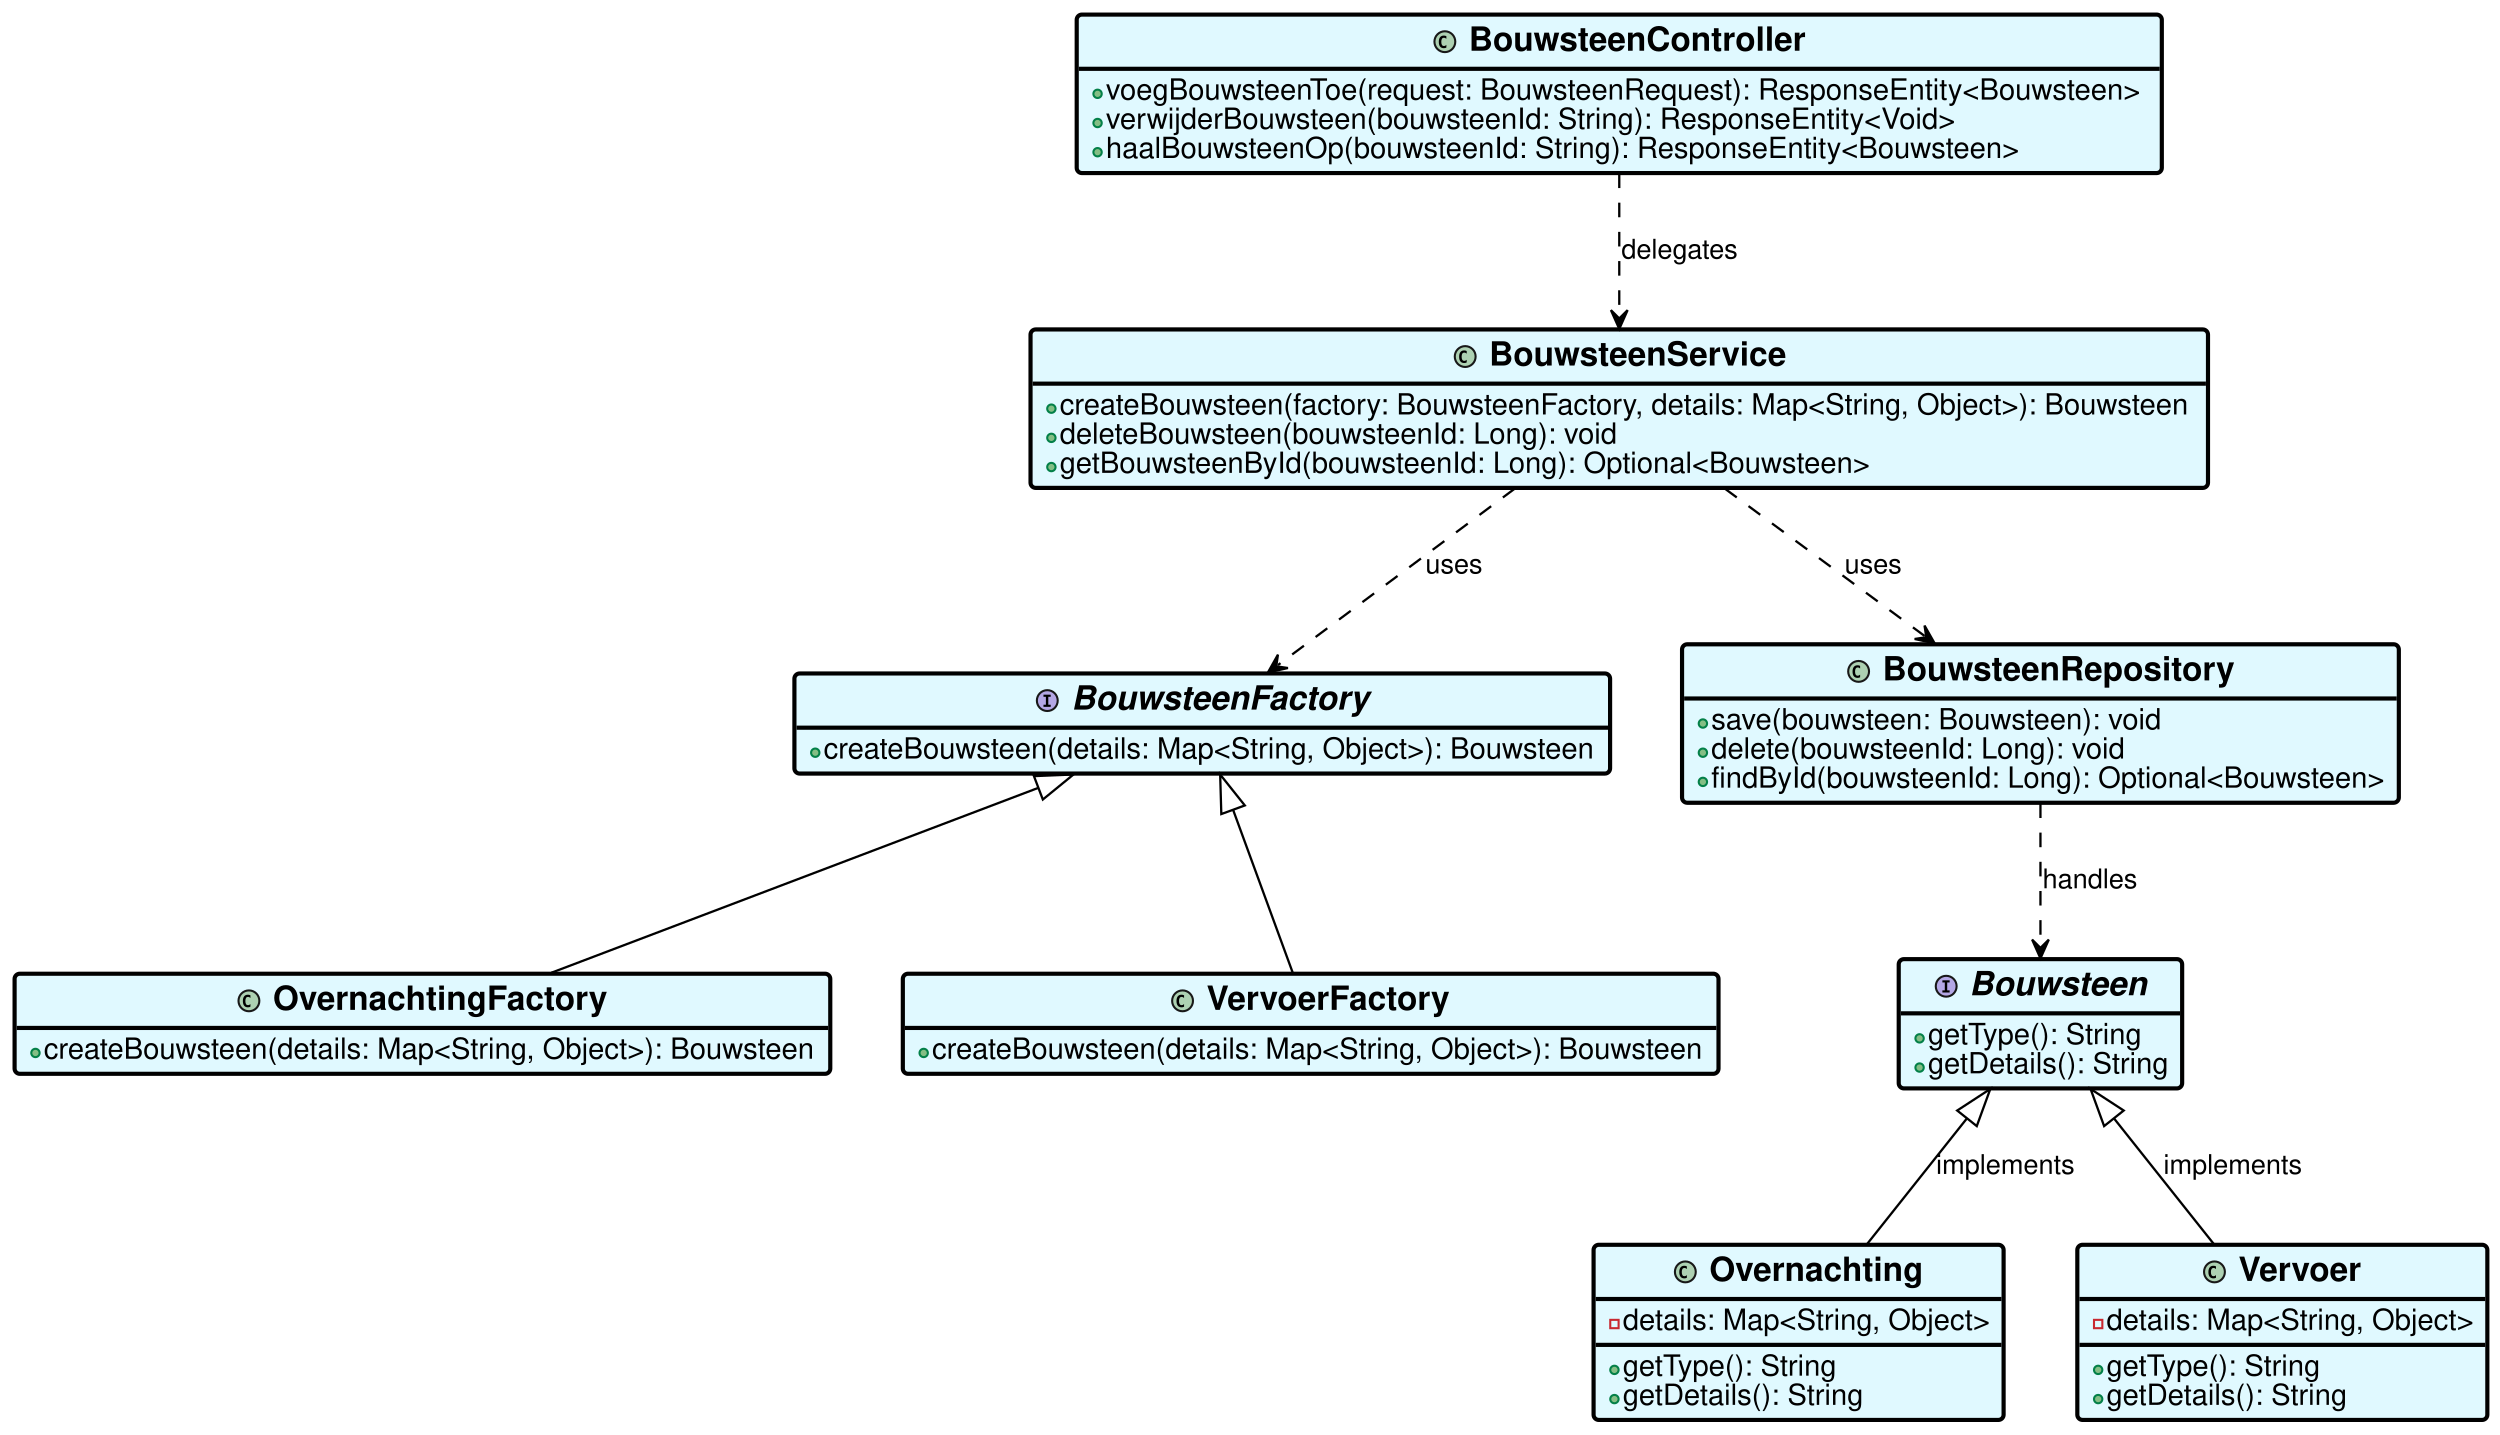
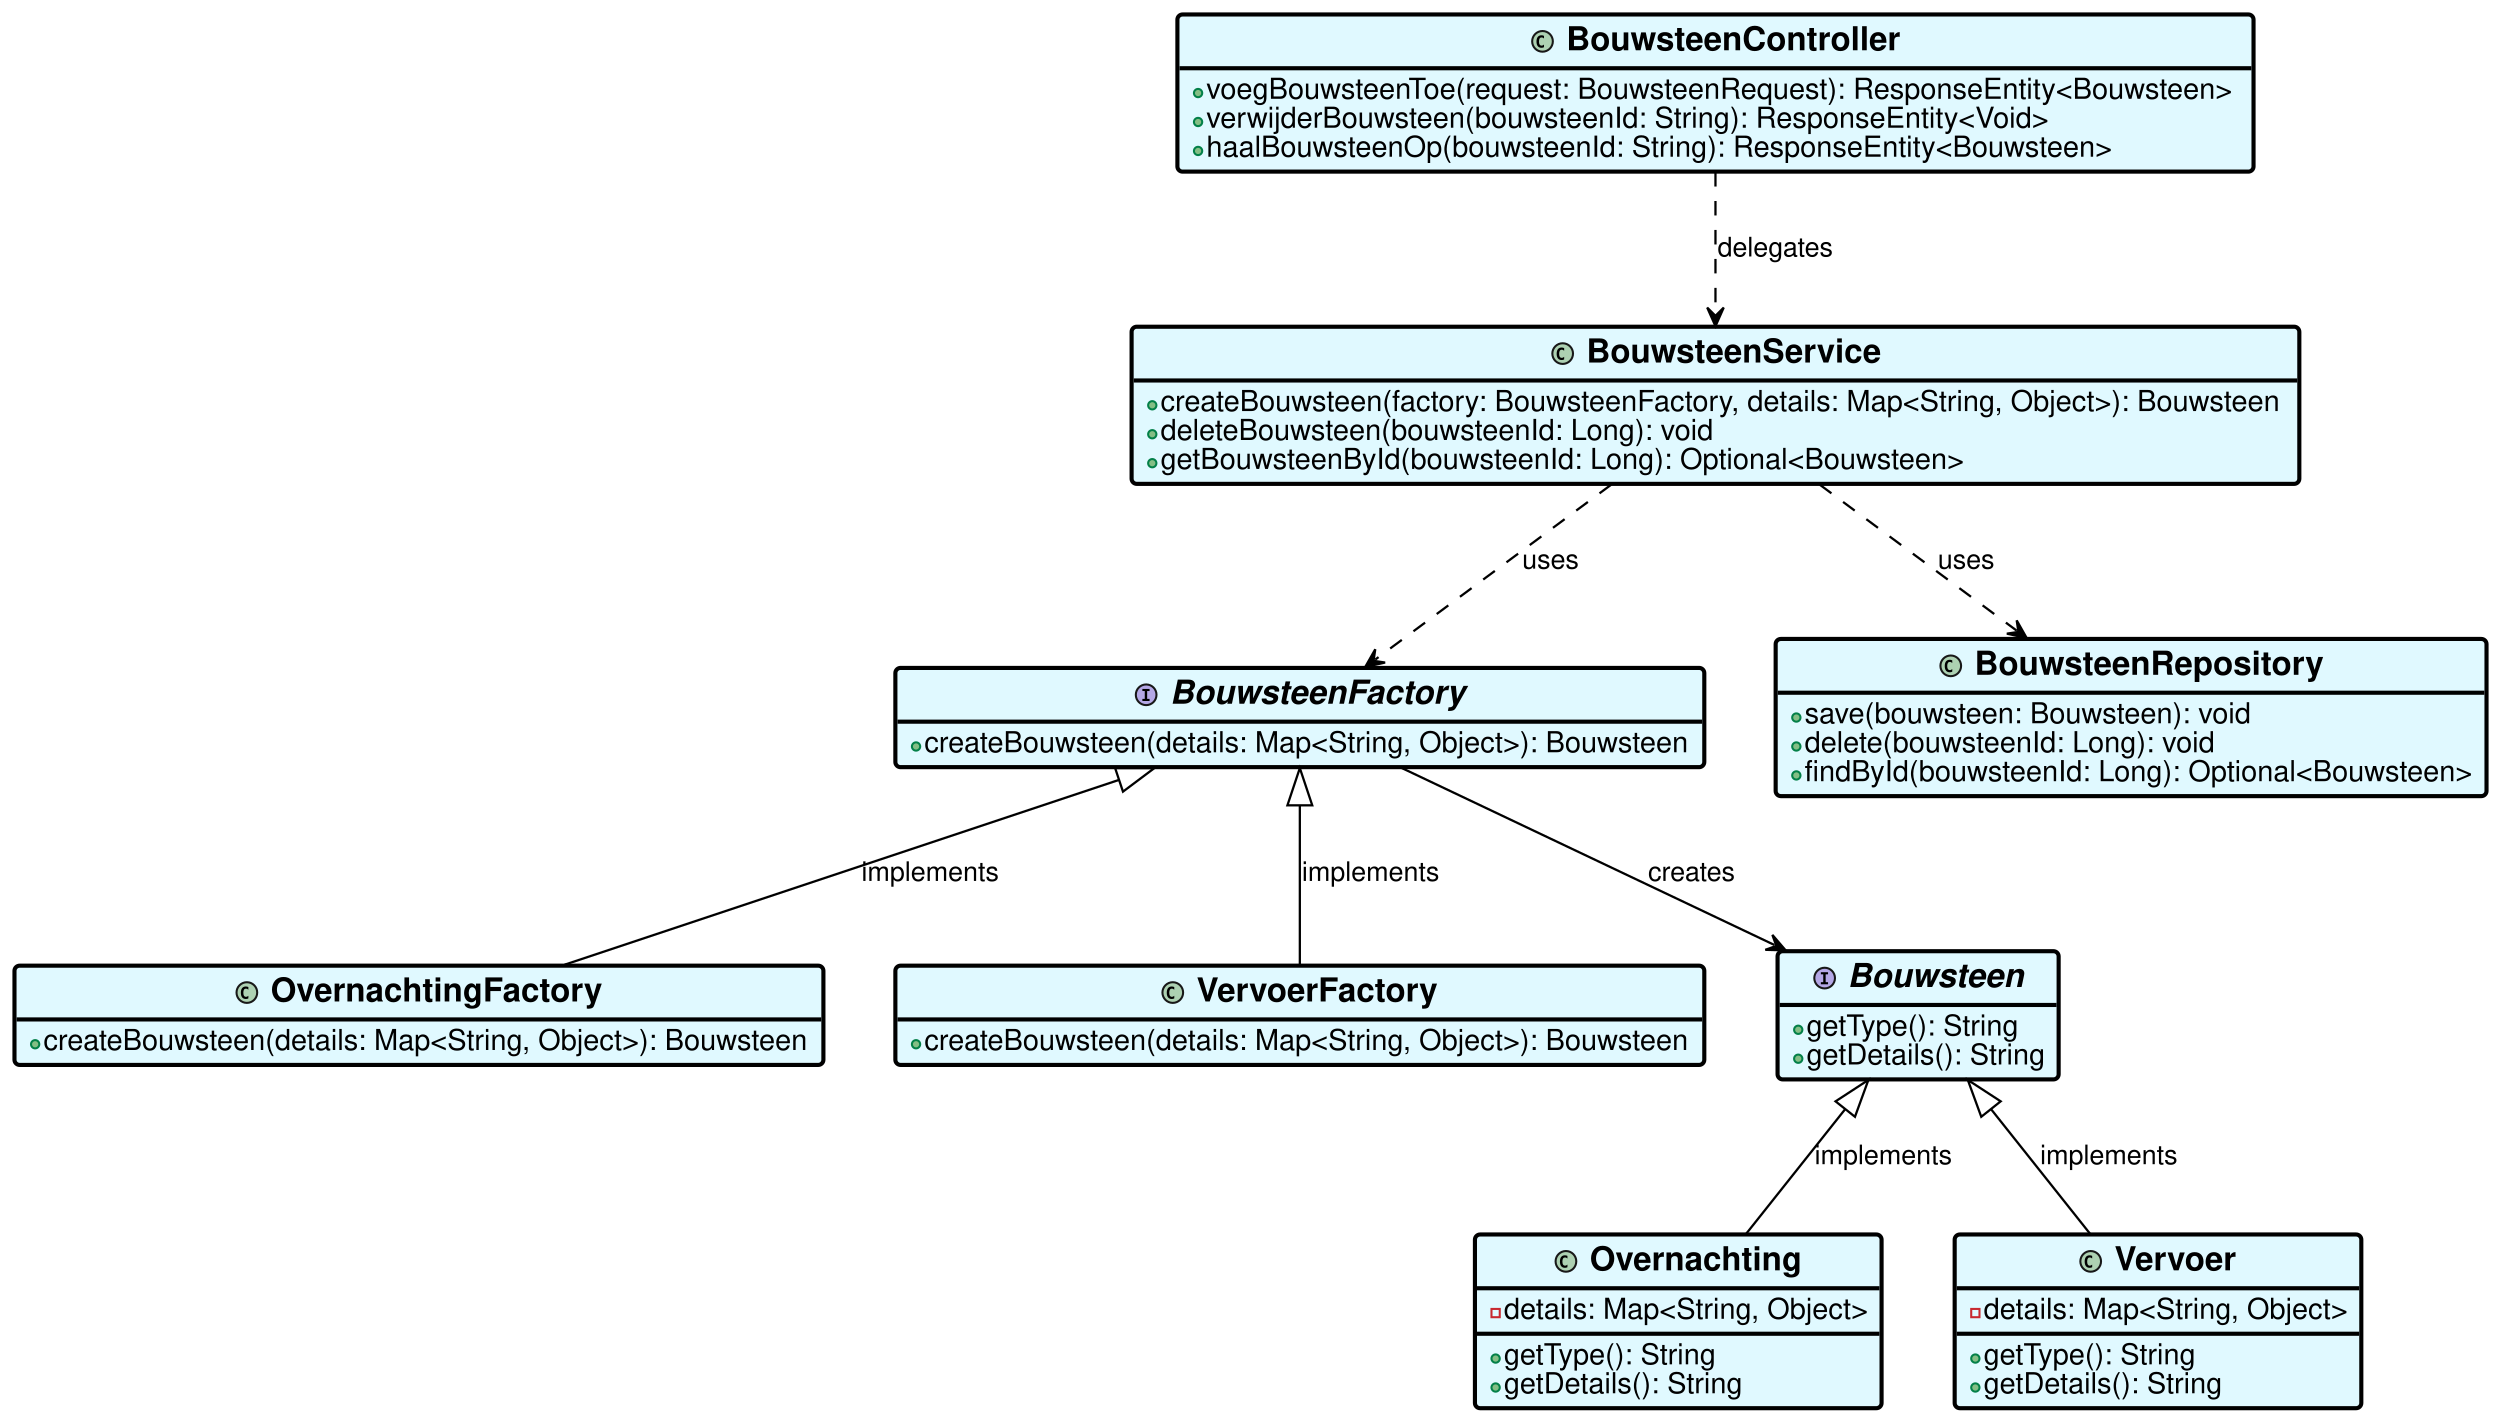
- <svg xmlns="http://www.w3.org/2000/svg" contentStyleType="text/css" height="688px" preserveAspectRatio="none" style="width:1199px;height:688px;background:#FFFFFF;" version="1.1" viewBox="0 0 1199 688" width="1199px" zoomAndPan="magnify">
+ <svg xmlns="http://www.w3.org/2000/svg" contentStyleType="text/css" height="688px" preserveAspectRatio="none" style="width:1209px;height:688px;background:#FFFFFF;" version="1.1" viewBox="0 0 1209 688" width="1209px" zoomAndPan="magnify">
  <defs />
  <g>
    <g id="elem_BouwsteenFactory">
-       <rect codeLine="3" fill="#E0F9FF" height="48" id="BouwsteenFactory" rx="2.5" ry="2.5" style="stroke:#000000;stroke-width:2.0;" width="391.198" x="381" y="323" />
-       <ellipse cx="502.279" cy="336" fill="#B4A7E5" rx="5" ry="5" style="stroke:#181818;stroke-width:1.0;" />
-       <path d="M500.451,334.184 L500.451,333.168 L503.923,333.168 L503.923,334.184 L502.763,334.184 L502.763,337.984 L503.923,337.984 L503.923,339 L500.451,339 L500.451,337.984 L501.611,337.984 L501.611,334.184 Z " fill="#000000" />
-       <text fill="#000000" font-family="Helvetica" font-size="16" font-style="italic" font-weight="bold" lengthAdjust="spacing" textLength="143.141" x="513.779" y="340.32">BouwsteenFactory</text>
-       <line style="stroke:#000000;stroke-width:2.0;" x1="382" x2="771.198" y1="349" y2="349" />
-       <ellipse cx="391" cy="361" fill="#84BE84" rx="2" ry="2" style="stroke:#038048;stroke-width:1.0;" />
-       <text fill="#000000" font-family="Helvetica" font-size="14" lengthAdjust="spacing" textLength="371.198" x="395" y="363.78">createBouwsteen(details: Map&lt;String, Object&gt;): Bouwsteen</text>
+       <rect codeLine="3" fill="#E0F9FF" height="48" id="BouwsteenFactory" rx="2.5" ry="2.5" style="stroke:#000000;stroke-width:2.0;" width="391.198" x="433" y="323" />
+       <ellipse cx="554.279" cy="336" fill="#B4A7E5" rx="5" ry="5" style="stroke:#181818;stroke-width:1.0;" />
+       <path d="M552.451,334.184 L552.451,333.168 L555.923,333.168 L555.923,334.184 L554.763,334.184 L554.763,337.984 L555.923,337.984 L555.923,339 L552.451,339 L552.451,337.984 L553.611,337.984 L553.611,334.184 Z " fill="#000000" />
+       <text fill="#000000" font-family="Helvetica" font-size="16" font-style="italic" font-weight="bold" lengthAdjust="spacing" textLength="143.141" x="565.779" y="340.32">BouwsteenFactory</text>
+       <line style="stroke:#000000;stroke-width:2.0;" x1="434" x2="823.198" y1="349" y2="349" />
+       <ellipse cx="443" cy="361" fill="#84BE84" rx="2" ry="2" style="stroke:#038048;stroke-width:1.0;" />
+       <text fill="#000000" font-family="Helvetica" font-size="14" lengthAdjust="spacing" textLength="371.198" x="447" y="363.78">createBouwsteen(details: Map&lt;String, Object&gt;): Bouwsteen</text>
    </g>
    <g id="elem_OvernachtingFactory">
      <rect codeLine="7" fill="#E0F9FF" height="48" id="OvernachtingFactory" rx="2.5" ry="2.5" style="stroke:#000000;stroke-width:2.0;" width="391.198" x="7" y="467" />
      <ellipse cx="119.384" cy="480" fill="#ADD1B2" rx="5" ry="5" style="stroke:#181818;stroke-width:1.0;" />
      <path d="M120.107,482.832 Q119.834,482.973 119.533,483.043 Q119.232,483.113 118.9,483.113 Q117.72,483.113 117.099,482.336 Q116.478,481.559 116.478,480.09 Q116.478,478.617 117.099,477.84 Q117.72,477.062 118.9,477.062 Q119.232,477.062 119.537,477.133 Q119.841,477.203 120.107,477.344 L120.107,478.625 Q119.81,478.352 119.531,478.225 Q119.251,478.098 118.955,478.098 Q118.322,478.098 117.999,478.6 Q117.677,479.102 117.677,480.09 Q117.677,481.074 117.999,481.576 Q118.322,482.078 118.955,482.078 Q119.251,482.078 119.531,481.951 Q119.81,481.824 120.107,481.551 Z " fill="#000000" />
      <text fill="#000000" font-family="Helvetica" font-size="16" font-weight="bold" lengthAdjust="spacing" textLength="160.93" x="130.884" y="484.32">OvernachtingFactory</text>
      <line style="stroke:#000000;stroke-width:2.0;" x1="8" x2="397.198" y1="493" y2="493" />
      <ellipse cx="17" cy="505" fill="#84BE84" rx="2" ry="2" style="stroke:#038048;stroke-width:1.0;" />
      <text fill="#000000" font-family="Helvetica" font-size="14" lengthAdjust="spacing" textLength="371.198" x="21" y="507.78">createBouwsteen(details: Map&lt;String, Object&gt;): Bouwsteen</text>
    </g>
    <g id="elem_VervoerFactory">
      <rect codeLine="11" fill="#E0F9FF" height="48" id="VervoerFactory" rx="2.5" ry="2.5" style="stroke:#000000;stroke-width:2.0;" width="391.198" x="433" y="467" />
      <ellipse cx="567.154" cy="480" fill="#ADD1B2" rx="5" ry="5" style="stroke:#181818;stroke-width:1.0;" />
      <path d="M567.876,482.832 Q567.603,482.973 567.302,483.043 Q567.001,483.113 566.669,483.113 Q565.49,483.113 564.869,482.336 Q564.248,481.559 564.248,480.09 Q564.248,478.617 564.869,477.84 Q565.49,477.062 566.669,477.062 Q567.001,477.062 567.306,477.133 Q567.611,477.203 567.876,477.344 L567.876,478.625 Q567.58,478.352 567.3,478.225 Q567.021,478.098 566.724,478.098 Q566.091,478.098 565.769,478.6 Q565.447,479.102 565.447,480.09 Q565.447,481.074 565.769,481.576 Q566.091,482.078 566.724,482.078 Q567.021,482.078 567.3,481.951 Q567.58,481.824 567.876,481.551 Z " fill="#000000" />
      <text fill="#000000" font-family="Helvetica" font-size="16" font-weight="bold" lengthAdjust="spacing" textLength="117.391" x="578.654" y="484.32">VervoerFactory</text>
      <line style="stroke:#000000;stroke-width:2.0;" x1="434" x2="823.198" y1="493" y2="493" />
      <ellipse cx="443" cy="505" fill="#84BE84" rx="2" ry="2" style="stroke:#038048;stroke-width:1.0;" />
      <text fill="#000000" font-family="Helvetica" font-size="14" lengthAdjust="spacing" textLength="371.198" x="447" y="507.78">createBouwsteen(details: Map&lt;String, Object&gt;): Bouwsteen</text>
    </g>
    <g id="elem_BouwsteenController">
-       <rect codeLine="15" fill="#E0F9FF" height="76" id="BouwsteenController" rx="2.5" ry="2.5" style="stroke:#000000;stroke-width:2.0;" width="520.418" x="516.39" y="7" />
-       <ellipse cx="692.955" cy="20" fill="#ADD1B2" rx="5" ry="5" style="stroke:#181818;stroke-width:1.0;" />
-       <path d="M693.677,22.832 Q693.404,22.973 693.103,23.043 Q692.802,23.113 692.47,23.113 Q691.29,23.113 690.669,22.336 Q690.048,21.559 690.048,20.09 Q690.048,18.617 690.669,17.84 Q691.29,17.062 692.47,17.062 Q692.802,17.062 693.107,17.133 Q693.412,17.203 693.677,17.344 L693.677,18.625 Q693.38,18.352 693.101,18.225 Q692.822,18.098 692.525,18.098 Q691.892,18.098 691.57,18.6 Q691.247,19.102 691.247,20.09 Q691.247,21.074 691.57,21.576 Q691.892,22.078 692.525,22.078 Q692.822,22.078 693.101,21.951 Q693.38,21.824 693.677,21.551 Z " fill="#000000" />
-       <text fill="#000000" font-family="Helvetica" font-size="16" font-weight="bold" lengthAdjust="spacing" textLength="161.789" x="704.455" y="24.32">BouwsteenController</text>
-       <line style="stroke:#000000;stroke-width:2.0;" x1="517.39" x2="1035.808" y1="33" y2="33" />
-       <ellipse cx="526.39" cy="45" fill="#84BE84" rx="2" ry="2" style="stroke:#038048;stroke-width:1.0;" />
-       <text fill="#000000" font-family="Helvetica" font-size="14" lengthAdjust="spacing" textLength="500.418" x="530.39" y="47.78">voegBouwsteenToe(request: BouwsteenRequest): ResponseEntity&lt;Bouwsteen&gt;</text>
-       <ellipse cx="526.39" cy="59" fill="#84BE84" rx="2" ry="2" style="stroke:#038048;stroke-width:1.0;" />
-       <text fill="#000000" font-family="Helvetica" font-size="14" lengthAdjust="spacing" textLength="408.557" x="530.39" y="61.78">verwijderBouwsteen(bouwsteenId: String): ResponseEntity&lt;Void&gt;</text>
-       <ellipse cx="526.39" cy="73" fill="#84BE84" rx="2" ry="2" style="stroke:#038048;stroke-width:1.0;" />
-       <text fill="#000000" font-family="Helvetica" font-size="14" lengthAdjust="spacing" textLength="438.935" x="530.39" y="75.78">haalBouwsteenOp(bouwsteenId: String): ResponseEntity&lt;Bouwsteen&gt;</text>
+       <rect codeLine="15" fill="#E0F9FF" height="76" id="BouwsteenController" rx="2.5" ry="2.5" style="stroke:#000000;stroke-width:2.0;" width="520.418" x="569.39" y="7" />
+       <ellipse cx="745.955" cy="20" fill="#ADD1B2" rx="5" ry="5" style="stroke:#181818;stroke-width:1.0;" />
+       <path d="M746.677,22.832 Q746.404,22.973 746.103,23.043 Q745.802,23.113 745.47,23.113 Q744.29,23.113 743.669,22.336 Q743.048,21.559 743.048,20.09 Q743.048,18.617 743.669,17.84 Q744.29,17.062 745.47,17.062 Q745.802,17.062 746.107,17.133 Q746.412,17.203 746.677,17.344 L746.677,18.625 Q746.38,18.352 746.101,18.225 Q745.822,18.098 745.525,18.098 Q744.892,18.098 744.57,18.6 Q744.247,19.102 744.247,20.09 Q744.247,21.074 744.57,21.576 Q744.892,22.078 745.525,22.078 Q745.822,22.078 746.101,21.951 Q746.38,21.824 746.677,21.551 Z " fill="#000000" />
+       <text fill="#000000" font-family="Helvetica" font-size="16" font-weight="bold" lengthAdjust="spacing" textLength="161.789" x="757.455" y="24.32">BouwsteenController</text>
+       <line style="stroke:#000000;stroke-width:2.0;" x1="570.39" x2="1088.808" y1="33" y2="33" />
+       <ellipse cx="579.39" cy="45" fill="#84BE84" rx="2" ry="2" style="stroke:#038048;stroke-width:1.0;" />
+       <text fill="#000000" font-family="Helvetica" font-size="14" lengthAdjust="spacing" textLength="500.418" x="583.39" y="47.78">voegBouwsteenToe(request: BouwsteenRequest): ResponseEntity&lt;Bouwsteen&gt;</text>
+       <ellipse cx="579.39" cy="59" fill="#84BE84" rx="2" ry="2" style="stroke:#038048;stroke-width:1.0;" />
+       <text fill="#000000" font-family="Helvetica" font-size="14" lengthAdjust="spacing" textLength="408.557" x="583.39" y="61.78">verwijderBouwsteen(bouwsteenId: String): ResponseEntity&lt;Void&gt;</text>
+       <ellipse cx="579.39" cy="73" fill="#84BE84" rx="2" ry="2" style="stroke:#038048;stroke-width:1.0;" />
+       <text fill="#000000" font-family="Helvetica" font-size="14" lengthAdjust="spacing" textLength="438.935" x="583.39" y="75.78">haalBouwsteenOp(bouwsteenId: String): ResponseEntity&lt;Bouwsteen&gt;</text>
    </g>
    <g id="elem_BouwsteenService">
-       <rect codeLine="21" fill="#E0F9FF" height="76" id="BouwsteenService" rx="2.5" ry="2.5" style="stroke:#000000;stroke-width:2.0;" width="564.715" x="494.24" y="158" />
-       <ellipse cx="702.707" cy="171" fill="#ADD1B2" rx="5" ry="5" style="stroke:#181818;stroke-width:1.0;" />
-       <path d="M703.429,173.832 Q703.156,173.973 702.855,174.043 Q702.554,174.113 702.222,174.113 Q701.043,174.113 700.422,173.336 Q699.801,172.559 699.801,171.09 Q699.801,169.617 700.422,168.84 Q701.043,168.062 702.222,168.062 Q702.554,168.062 702.859,168.133 Q703.164,168.203 703.429,168.344 L703.429,169.625 Q703.133,169.352 702.853,169.225 Q702.574,169.098 702.277,169.098 Q701.644,169.098 701.322,169.6 Q701,170.102 701,171.09 Q701,172.074 701.322,172.576 Q701.644,173.078 702.277,173.078 Q702.574,173.078 702.853,172.951 Q703.133,172.824 703.429,172.551 Z " fill="#000000" />
-       <text fill="#000000" font-family="Helvetica" font-size="16" font-weight="bold" lengthAdjust="spacing" textLength="142.281" x="714.207" y="175.32">BouwsteenService</text>
-       <line style="stroke:#000000;stroke-width:2.0;" x1="495.24" x2="1057.955" y1="184" y2="184" />
-       <ellipse cx="504.24" cy="196" fill="#84BE84" rx="2" ry="2" style="stroke:#038048;stroke-width:1.0;" />
-       <text fill="#000000" font-family="Helvetica" font-size="14" lengthAdjust="spacing" textLength="544.715" x="508.24" y="198.78">createBouwsteen(factory: BouwsteenFactory, details: Map&lt;String, Object&gt;): Bouwsteen</text>
-       <ellipse cx="504.24" cy="210" fill="#84BE84" rx="2" ry="2" style="stroke:#038048;stroke-width:1.0;" />
-       <text fill="#000000" font-family="Helvetica" font-size="14" lengthAdjust="spacing" textLength="268.516" x="508.24" y="212.78">deleteBouwsteen(bouwsteenId: Long): void</text>
-       <ellipse cx="504.24" cy="224" fill="#84BE84" rx="2" ry="2" style="stroke:#038048;stroke-width:1.0;" />
-       <text fill="#000000" font-family="Helvetica" font-size="14" lengthAdjust="spacing" textLength="389.929" x="508.24" y="226.78">getBouwsteenById(bouwsteenId: Long): Optional&lt;Bouwsteen&gt;</text>
+       <rect codeLine="21" fill="#E0F9FF" height="76" id="BouwsteenService" rx="2.5" ry="2.5" style="stroke:#000000;stroke-width:2.0;" width="564.715" x="547.24" y="158" />
+       <ellipse cx="755.707" cy="171" fill="#ADD1B2" rx="5" ry="5" style="stroke:#181818;stroke-width:1.0;" />
+       <path d="M756.429,173.832 Q756.156,173.973 755.855,174.043 Q755.554,174.113 755.222,174.113 Q754.043,174.113 753.422,173.336 Q752.801,172.559 752.801,171.09 Q752.801,169.617 753.422,168.84 Q754.043,168.062 755.222,168.062 Q755.554,168.062 755.859,168.133 Q756.164,168.203 756.429,168.344 L756.429,169.625 Q756.133,169.352 755.853,169.225 Q755.574,169.098 755.277,169.098 Q754.644,169.098 754.322,169.6 Q754,170.102 754,171.09 Q754,172.074 754.322,172.576 Q754.644,173.078 755.277,173.078 Q755.574,173.078 755.853,172.951 Q756.133,172.824 756.429,172.551 Z " fill="#000000" />
+       <text fill="#000000" font-family="Helvetica" font-size="16" font-weight="bold" lengthAdjust="spacing" textLength="142.281" x="767.207" y="175.32">BouwsteenService</text>
+       <line style="stroke:#000000;stroke-width:2.0;" x1="548.24" x2="1110.955" y1="184" y2="184" />
+       <ellipse cx="557.24" cy="196" fill="#84BE84" rx="2" ry="2" style="stroke:#038048;stroke-width:1.0;" />
+       <text fill="#000000" font-family="Helvetica" font-size="14" lengthAdjust="spacing" textLength="544.715" x="561.24" y="198.78">createBouwsteen(factory: BouwsteenFactory, details: Map&lt;String, Object&gt;): Bouwsteen</text>
+       <ellipse cx="557.24" cy="210" fill="#84BE84" rx="2" ry="2" style="stroke:#038048;stroke-width:1.0;" />
+       <text fill="#000000" font-family="Helvetica" font-size="14" lengthAdjust="spacing" textLength="268.516" x="561.24" y="212.78">deleteBouwsteen(bouwsteenId: Long): void</text>
+       <ellipse cx="557.24" cy="224" fill="#84BE84" rx="2" ry="2" style="stroke:#038048;stroke-width:1.0;" />
+       <text fill="#000000" font-family="Helvetica" font-size="14" lengthAdjust="spacing" textLength="389.929" x="561.24" y="226.78">getBouwsteenById(bouwsteenId: Long): Optional&lt;Bouwsteen&gt;</text>
    </g>
    <g id="elem_BouwsteenRepository">
-       <rect codeLine="27" fill="#E0F9FF" height="76" id="BouwsteenRepository" rx="2.5" ry="2.5" style="stroke:#000000;stroke-width:2.0;" width="343.771" x="806.71" y="309" />
-       <ellipse cx="891.388" cy="322" fill="#ADD1B2" rx="5" ry="5" style="stroke:#181818;stroke-width:1.0;" />
-       <path d="M892.111,324.832 Q891.837,324.973 891.537,325.043 Q891.236,325.113 890.904,325.113 Q889.724,325.113 889.103,324.336 Q888.482,323.559 888.482,322.09 Q888.482,320.617 889.103,319.84 Q889.724,319.062 890.904,319.062 Q891.236,319.062 891.541,319.133 Q891.845,319.203 892.111,319.344 L892.111,320.625 Q891.814,320.352 891.535,320.225 Q891.255,320.098 890.958,320.098 Q890.326,320.098 890.004,320.6 Q889.681,321.102 889.681,322.09 Q889.681,323.074 890.004,323.576 Q890.326,324.078 890.958,324.078 Q891.255,324.078 891.535,323.951 Q891.814,323.824 892.111,323.551 Z " fill="#000000" />
-       <text fill="#000000" font-family="Helvetica" font-size="16" font-weight="bold" lengthAdjust="spacing" textLength="168.914" x="902.888" y="326.32">BouwsteenRepository</text>
-       <line style="stroke:#000000;stroke-width:2.0;" x1="807.71" x2="1149.48" y1="335" y2="335" />
-       <ellipse cx="816.71" cy="347" fill="#84BE84" rx="2" ry="2" style="stroke:#038048;stroke-width:1.0;" />
-       <text fill="#000000" font-family="Helvetica" font-size="14" lengthAdjust="spacing" textLength="217.123" x="820.71" y="349.78">save(bouwsteen: Bouwsteen): void</text>
-       <ellipse cx="816.71" cy="361" fill="#84BE84" rx="2" ry="2" style="stroke:#038048;stroke-width:1.0;" />
-       <text fill="#000000" font-family="Helvetica" font-size="14" lengthAdjust="spacing" textLength="199.247" x="820.71" y="363.78">delete(bouwsteenId: Long): void</text>
-       <ellipse cx="816.71" cy="375" fill="#84BE84" rx="2" ry="2" style="stroke:#038048;stroke-width:1.0;" />
-       <text fill="#000000" font-family="Helvetica" font-size="14" lengthAdjust="spacing" textLength="323.771" x="820.71" y="377.78">findById(bouwsteenId: Long): Optional&lt;Bouwsteen&gt;</text>
+       <rect codeLine="27" fill="#E0F9FF" height="76" id="BouwsteenRepository" rx="2.5" ry="2.5" style="stroke:#000000;stroke-width:2.0;" width="343.771" x="858.71" y="309" />
+       <ellipse cx="943.388" cy="322" fill="#ADD1B2" rx="5" ry="5" style="stroke:#181818;stroke-width:1.0;" />
+       <path d="M944.111,324.832 Q943.837,324.973 943.537,325.043 Q943.236,325.113 942.904,325.113 Q941.724,325.113 941.103,324.336 Q940.482,323.559 940.482,322.09 Q940.482,320.617 941.103,319.84 Q941.724,319.062 942.904,319.062 Q943.236,319.062 943.541,319.133 Q943.845,319.203 944.111,319.344 L944.111,320.625 Q943.814,320.352 943.535,320.225 Q943.255,320.098 942.958,320.098 Q942.326,320.098 942.004,320.6 Q941.681,321.102 941.681,322.09 Q941.681,323.074 942.004,323.576 Q942.326,324.078 942.958,324.078 Q943.255,324.078 943.535,323.951 Q943.814,323.824 944.111,323.551 Z " fill="#000000" />
+       <text fill="#000000" font-family="Helvetica" font-size="16" font-weight="bold" lengthAdjust="spacing" textLength="168.914" x="954.888" y="326.32">BouwsteenRepository</text>
+       <line style="stroke:#000000;stroke-width:2.0;" x1="859.71" x2="1201.48" y1="335" y2="335" />
+       <ellipse cx="868.71" cy="347" fill="#84BE84" rx="2" ry="2" style="stroke:#038048;stroke-width:1.0;" />
+       <text fill="#000000" font-family="Helvetica" font-size="14" lengthAdjust="spacing" textLength="217.123" x="872.71" y="349.78">save(bouwsteen: Bouwsteen): void</text>
+       <ellipse cx="868.71" cy="361" fill="#84BE84" rx="2" ry="2" style="stroke:#038048;stroke-width:1.0;" />
+       <text fill="#000000" font-family="Helvetica" font-size="14" lengthAdjust="spacing" textLength="199.247" x="872.71" y="363.78">delete(bouwsteenId: Long): void</text>
+       <ellipse cx="868.71" cy="375" fill="#84BE84" rx="2" ry="2" style="stroke:#038048;stroke-width:1.0;" />
+       <text fill="#000000" font-family="Helvetica" font-size="14" lengthAdjust="spacing" textLength="323.771" x="872.71" y="377.78">findById(bouwsteenId: Long): Optional&lt;Bouwsteen&gt;</text>
    </g>
    <g id="elem_Bouwsteen">
-       <rect codeLine="33" fill="#E0F9FF" height="62" id="Bouwsteen" rx="2.5" ry="2.5" style="stroke:#000000;stroke-width:2.0;" width="135.931" x="910.63" y="460" />
-       <ellipse cx="933.394" cy="473" fill="#B4A7E5" rx="5" ry="5" style="stroke:#181818;stroke-width:1.0;" />
-       <path d="M931.566,471.184 L931.566,470.168 L935.039,470.168 L935.039,471.184 L933.879,471.184 L933.879,474.984 L935.039,474.984 L935.039,476 L931.566,476 L931.566,474.984 L932.726,474.984 L932.726,471.184 Z " fill="#000000" />
-       <text fill="#000000" font-family="Helvetica" font-size="16" font-style="italic" font-weight="bold" lengthAdjust="spacing" textLength="85.344" x="944.453" y="477.32">Bouwsteen</text>
-       <line style="stroke:#000000;stroke-width:2.0;" x1="911.63" x2="1045.561" y1="486" y2="486" />
-       <ellipse cx="920.63" cy="498" fill="#84BE84" rx="2" ry="2" style="stroke:#038048;stroke-width:1.0;" />
-       <text fill="#000000" font-family="Helvetica" font-size="14" lengthAdjust="spacing" textLength="104.262" x="924.63" y="500.78">getType(): String</text>
-       <ellipse cx="920.63" cy="512" fill="#84BE84" rx="2" ry="2" style="stroke:#038048;stroke-width:1.0;" />
-       <text fill="#000000" font-family="Helvetica" font-size="14" lengthAdjust="spacing" textLength="115.931" x="924.63" y="514.78">getDetails(): String</text>
+       <rect codeLine="33" fill="#E0F9FF" height="62" id="Bouwsteen" rx="2.5" ry="2.5" style="stroke:#000000;stroke-width:2.0;" width="135.931" x="859.63" y="460" />
+       <ellipse cx="882.394" cy="473" fill="#B4A7E5" rx="5" ry="5" style="stroke:#181818;stroke-width:1.0;" />
+       <path d="M880.566,471.184 L880.566,470.168 L884.039,470.168 L884.039,471.184 L882.879,471.184 L882.879,474.984 L884.039,474.984 L884.039,476 L880.566,476 L880.566,474.984 L881.726,474.984 L881.726,471.184 Z " fill="#000000" />
+       <text fill="#000000" font-family="Helvetica" font-size="16" font-style="italic" font-weight="bold" lengthAdjust="spacing" textLength="85.344" x="893.453" y="477.32">Bouwsteen</text>
+       <line style="stroke:#000000;stroke-width:2.0;" x1="860.63" x2="994.561" y1="486" y2="486" />
+       <ellipse cx="869.63" cy="498" fill="#84BE84" rx="2" ry="2" style="stroke:#038048;stroke-width:1.0;" />
+       <text fill="#000000" font-family="Helvetica" font-size="14" lengthAdjust="spacing" textLength="104.262" x="873.63" y="500.78">getType(): String</text>
+       <ellipse cx="869.63" cy="512" fill="#84BE84" rx="2" ry="2" style="stroke:#038048;stroke-width:1.0;" />
+       <text fill="#000000" font-family="Helvetica" font-size="14" lengthAdjust="spacing" textLength="115.931" x="873.63" y="514.78">getDetails(): String</text>
    </g>
    <g id="elem_Overnachting">
-       <rect codeLine="38" fill="#E0F9FF" height="84" id="Overnachting" rx="2.5" ry="2.5" style="stroke:#000000;stroke-width:2.0;" width="196.648" x="764.28" y="597" />
-       <ellipse cx="808.287" cy="610" fill="#ADD1B2" rx="5" ry="5" style="stroke:#181818;stroke-width:1.0;" />
-       <path d="M809.01,612.832 Q808.736,612.973 808.436,613.043 Q808.135,613.113 807.803,613.113 Q806.623,613.113 806.002,612.336 Q805.381,611.559 805.381,610.09 Q805.381,608.617 806.002,607.84 Q806.623,607.062 807.803,607.062 Q808.135,607.062 808.44,607.133 Q808.744,607.203 809.01,607.344 L809.01,608.625 Q808.713,608.352 808.434,608.225 Q808.154,608.098 807.858,608.098 Q807.225,608.098 806.903,608.6 Q806.58,609.102 806.58,610.09 Q806.58,611.074 806.903,611.576 Q807.225,612.078 807.858,612.078 Q808.154,612.078 808.434,611.951 Q808.713,611.824 809.01,611.551 Z " fill="#000000" />
-       <text fill="#000000" font-family="Helvetica" font-size="16" font-weight="bold" lengthAdjust="spacing" textLength="103.133" x="819.787" y="614.32">Overnachting</text>
-       <line style="stroke:#000000;stroke-width:2.0;" x1="765.28" x2="959.928" y1="623" y2="623" />
-       <rect fill="none" height="4" style="stroke:#C82930;stroke-width:1.0;" width="4" x="772.28" y="633" />
-       <text fill="#000000" font-family="Helvetica" font-size="14" lengthAdjust="spacing" textLength="176.648" x="778.28" y="637.78">details: Map&lt;String, Object&gt;</text>
-       <line style="stroke:#000000;stroke-width:2.0;" x1="765.28" x2="959.928" y1="645" y2="645" />
-       <ellipse cx="774.28" cy="657" fill="#84BE84" rx="2" ry="2" style="stroke:#038048;stroke-width:1.0;" />
-       <text fill="#000000" font-family="Helvetica" font-size="14" lengthAdjust="spacing" textLength="104.262" x="778.28" y="659.78">getType(): String</text>
-       <ellipse cx="774.28" cy="671" fill="#84BE84" rx="2" ry="2" style="stroke:#038048;stroke-width:1.0;" />
-       <text fill="#000000" font-family="Helvetica" font-size="14" lengthAdjust="spacing" textLength="115.931" x="778.28" y="673.78">getDetails(): String</text>
+       <rect codeLine="38" fill="#E0F9FF" height="84" id="Overnachting" rx="2.5" ry="2.5" style="stroke:#000000;stroke-width:2.0;" width="196.648" x="713.28" y="597" />
+       <ellipse cx="757.287" cy="610" fill="#ADD1B2" rx="5" ry="5" style="stroke:#181818;stroke-width:1.0;" />
+       <path d="M758.01,612.832 Q757.736,612.973 757.436,613.043 Q757.135,613.113 756.803,613.113 Q755.623,613.113 755.002,612.336 Q754.381,611.559 754.381,610.09 Q754.381,608.617 755.002,607.84 Q755.623,607.062 756.803,607.062 Q757.135,607.062 757.44,607.133 Q757.744,607.203 758.01,607.344 L758.01,608.625 Q757.713,608.352 757.434,608.225 Q757.154,608.098 756.858,608.098 Q756.225,608.098 755.903,608.6 Q755.58,609.102 755.58,610.09 Q755.58,611.074 755.903,611.576 Q756.225,612.078 756.858,612.078 Q757.154,612.078 757.434,611.951 Q757.713,611.824 758.01,611.551 Z " fill="#000000" />
+       <text fill="#000000" font-family="Helvetica" font-size="16" font-weight="bold" lengthAdjust="spacing" textLength="103.133" x="768.787" y="614.32">Overnachting</text>
+       <line style="stroke:#000000;stroke-width:2.0;" x1="714.28" x2="908.928" y1="623" y2="623" />
+       <rect fill="none" height="4" style="stroke:#C82930;stroke-width:1.0;" width="4" x="721.28" y="633" />
+       <text fill="#000000" font-family="Helvetica" font-size="14" lengthAdjust="spacing" textLength="176.648" x="727.28" y="637.78">details: Map&lt;String, Object&gt;</text>
+       <line style="stroke:#000000;stroke-width:2.0;" x1="714.28" x2="908.928" y1="645" y2="645" />
+       <ellipse cx="723.28" cy="657" fill="#84BE84" rx="2" ry="2" style="stroke:#038048;stroke-width:1.0;" />
+       <text fill="#000000" font-family="Helvetica" font-size="14" lengthAdjust="spacing" textLength="104.262" x="727.28" y="659.78">getType(): String</text>
+       <ellipse cx="723.28" cy="671" fill="#84BE84" rx="2" ry="2" style="stroke:#038048;stroke-width:1.0;" />
+       <text fill="#000000" font-family="Helvetica" font-size="14" lengthAdjust="spacing" textLength="115.931" x="727.28" y="673.78">getDetails(): String</text>
    </g>
    <g id="elem_Vervoer">
-       <rect codeLine="44" fill="#E0F9FF" height="84" id="Vervoer" rx="2.5" ry="2.5" style="stroke:#000000;stroke-width:2.0;" width="196.648" x="996.28" y="597" />
-       <ellipse cx="1062.057" cy="610" fill="#ADD1B2" rx="5" ry="5" style="stroke:#181818;stroke-width:1.0;" />
-       <path d="M1062.78,612.832 Q1062.506,612.973 1062.205,613.043 Q1061.905,613.113 1061.572,613.113 Q1060.393,613.113 1059.772,612.336 Q1059.151,611.559 1059.151,610.09 Q1059.151,608.617 1059.772,607.84 Q1060.393,607.062 1061.572,607.062 Q1061.905,607.062 1062.209,607.133 Q1062.514,607.203 1062.78,607.344 L1062.78,608.625 Q1062.483,608.352 1062.203,608.225 Q1061.924,608.098 1061.627,608.098 Q1060.994,608.098 1060.672,608.6 Q1060.35,609.102 1060.35,610.09 Q1060.35,611.074 1060.672,611.576 Q1060.994,612.078 1061.627,612.078 Q1061.924,612.078 1062.203,611.951 Q1062.483,611.824 1062.78,611.551 Z " fill="#000000" />
-       <text fill="#000000" font-family="Helvetica" font-size="16" font-weight="bold" lengthAdjust="spacing" textLength="59.594" x="1073.557" y="614.32">Vervoer</text>
-       <line style="stroke:#000000;stroke-width:2.0;" x1="997.28" x2="1191.928" y1="623" y2="623" />
-       <rect fill="none" height="4" style="stroke:#C82930;stroke-width:1.0;" width="4" x="1004.28" y="633" />
-       <text fill="#000000" font-family="Helvetica" font-size="14" lengthAdjust="spacing" textLength="176.648" x="1010.28" y="637.78">details: Map&lt;String, Object&gt;</text>
-       <line style="stroke:#000000;stroke-width:2.0;" x1="997.28" x2="1191.928" y1="645" y2="645" />
-       <ellipse cx="1006.28" cy="657" fill="#84BE84" rx="2" ry="2" style="stroke:#038048;stroke-width:1.0;" />
-       <text fill="#000000" font-family="Helvetica" font-size="14" lengthAdjust="spacing" textLength="104.262" x="1010.28" y="659.78">getType(): String</text>
-       <ellipse cx="1006.28" cy="671" fill="#84BE84" rx="2" ry="2" style="stroke:#038048;stroke-width:1.0;" />
-       <text fill="#000000" font-family="Helvetica" font-size="14" lengthAdjust="spacing" textLength="115.931" x="1010.28" y="673.78">getDetails(): String</text>
+       <rect codeLine="44" fill="#E0F9FF" height="84" id="Vervoer" rx="2.5" ry="2.5" style="stroke:#000000;stroke-width:2.0;" width="196.648" x="945.28" y="597" />
+       <ellipse cx="1011.057" cy="610" fill="#ADD1B2" rx="5" ry="5" style="stroke:#181818;stroke-width:1.0;" />
+       <path d="M1011.779,612.832 Q1011.506,612.973 1011.205,613.043 Q1010.904,613.113 1010.572,613.113 Q1009.393,613.113 1008.772,612.336 Q1008.151,611.559 1008.151,610.09 Q1008.151,608.617 1008.772,607.84 Q1009.393,607.062 1010.572,607.062 Q1010.904,607.062 1011.209,607.133 Q1011.514,607.203 1011.779,607.344 L1011.779,608.625 Q1011.483,608.352 1011.203,608.225 Q1010.924,608.098 1010.627,608.098 Q1009.994,608.098 1009.672,608.6 Q1009.35,609.102 1009.35,610.09 Q1009.35,611.074 1009.672,611.576 Q1009.994,612.078 1010.627,612.078 Q1010.924,612.078 1011.203,611.951 Q1011.483,611.824 1011.779,611.551 Z " fill="#000000" />
+       <text fill="#000000" font-family="Helvetica" font-size="16" font-weight="bold" lengthAdjust="spacing" textLength="59.594" x="1022.557" y="614.32">Vervoer</text>
+       <line style="stroke:#000000;stroke-width:2.0;" x1="946.28" x2="1140.928" y1="623" y2="623" />
+       <rect fill="none" height="4" style="stroke:#C82930;stroke-width:1.0;" width="4" x="953.28" y="633" />
+       <text fill="#000000" font-family="Helvetica" font-size="14" lengthAdjust="spacing" textLength="176.648" x="959.28" y="637.78">details: Map&lt;String, Object&gt;</text>
+       <line style="stroke:#000000;stroke-width:2.0;" x1="946.28" x2="1140.928" y1="645" y2="645" />
+       <ellipse cx="955.28" cy="657" fill="#84BE84" rx="2" ry="2" style="stroke:#038048;stroke-width:1.0;" />
+       <text fill="#000000" font-family="Helvetica" font-size="14" lengthAdjust="spacing" textLength="104.262" x="959.28" y="659.78">getType(): String</text>
+       <ellipse cx="955.28" cy="671" fill="#84BE84" rx="2" ry="2" style="stroke:#038048;stroke-width:1.0;" />
+       <text fill="#000000" font-family="Helvetica" font-size="14" lengthAdjust="spacing" textLength="115.931" x="959.28" y="673.78">getDetails(): String</text>
    </g>
    <g id="link_Bouwsteen_Overnachting">
-       <path codeLine="50" d="M943.363,536.344 C926.243,557.894 914.22,573.02 895.4,596.71 " fill="none" id="Bouwsteen-backto-Overnachting" style="stroke:#000000;stroke-width:1.1;" />
-       <polygon fill="none" points="954.56,522.25,938.665,532.612,948.061,540.076,954.56,522.25" style="stroke:#000000;stroke-width:1.1;" />
-       <text fill="#000000" font-family="Helvetica" font-size="13" lengthAdjust="spacing" textLength="66.466" x="928.54" y="563.01">implements</text>
+       <path codeLine="50" d="M892.363,536.344 C875.243,557.894 863.22,573.02 844.4,596.71 " fill="none" id="Bouwsteen-backto-Overnachting" style="stroke:#000000;stroke-width:1.1;" />
+       <polygon fill="none" points="903.56,522.25,887.665,532.612,897.061,540.076,903.56,522.25" style="stroke:#000000;stroke-width:1.1;" />
+       <text fill="#000000" font-family="Helvetica" font-size="13" lengthAdjust="spacing" textLength="66.466" x="877.54" y="563.01">implements</text>
    </g>
    <g id="link_Bouwsteen_Vervoer">
-       <path codeLine="51" d="M1013.831,536.341 C1030.961,557.891 1042.97,573.02 1061.8,596.71 " fill="none" id="Bouwsteen-backto-Vervoer" style="stroke:#000000;stroke-width:1.1;" />
-       <polygon fill="none" points="1002.63,522.25,1009.134,540.074,1018.528,532.607,1002.63,522.25" style="stroke:#000000;stroke-width:1.1;" />
-       <text fill="#000000" font-family="Helvetica" font-size="13" lengthAdjust="spacing" textLength="66.466" x="1037.6" y="563.01">implements</text>
+       <path codeLine="51" d="M962.831,536.341 C979.961,557.891 991.97,573.02 1010.8,596.71 " fill="none" id="Bouwsteen-backto-Vervoer" style="stroke:#000000;stroke-width:1.1;" />
+       <polygon fill="none" points="951.63,522.25,958.134,540.074,967.528,532.607,951.63,522.25" style="stroke:#000000;stroke-width:1.1;" />
+       <text fill="#000000" font-family="Helvetica" font-size="13" lengthAdjust="spacing" textLength="66.466" x="986.6" y="563.01">implements</text>
    </g>
    <g id="link_BouwsteenFactory_OvernachtingFactory">
-       <path codeLine="52" d="M498.012,377.839 C428.712,404.149 333.78,440.19 264.45,466.52 " fill="none" id="BouwsteenFactory-backto-OvernachtingFactory" style="stroke:#000000;stroke-width:1.1;" />
-       <polygon fill="none" points="514.84,371.45,495.882,372.229,500.142,383.448,514.84,371.45" style="stroke:#000000;stroke-width:1.1;" />
+       <path codeLine="52" d="M541.174,377.142 C462.244,403.452 352.02,440.19 273.05,466.52 " fill="none" id="BouwsteenFactory-backto-OvernachtingFactory" style="stroke:#000000;stroke-width:1.1;" />
+       <polygon fill="none" points="558.25,371.45,539.276,371.45,543.071,382.834,558.25,371.45" style="stroke:#000000;stroke-width:1.1;" />
+       <text fill="#000000" font-family="Helvetica" font-size="13" lengthAdjust="spacing" textLength="66.466" x="416.6" y="426.01">implements</text>
    </g>
    <g id="link_BouwsteenFactory_VervoerFactory">
-       <path codeLine="53" d="M591.377,388.353 C601.007,414.663 610.36,440.19 620,466.52 " fill="none" id="BouwsteenFactory-backto-VervoerFactory" style="stroke:#000000;stroke-width:1.1;" />
-       <polygon fill="none" points="585.19,371.45,585.742,390.416,597.011,386.291,585.19,371.45" style="stroke:#000000;stroke-width:1.1;" />
+       <path codeLine="53" d="M628.6,389.45 C628.6,415.76 628.6,440.19 628.6,466.52 " fill="none" id="BouwsteenFactory-backto-VervoerFactory" style="stroke:#000000;stroke-width:1.1;" />
+       <polygon fill="none" points="628.6,371.45,622.6,389.45,634.6,389.45,628.6,371.45" style="stroke:#000000;stroke-width:1.1;" />
+       <text fill="#000000" font-family="Helvetica" font-size="13" lengthAdjust="spacing" textLength="66.466" x="629.6" y="426.01">implements</text>
    </g>
    <g id="link_BouwsteenService_BouwsteenFactory">
-       <path codeLine="55" d="M726.39,234.41 C689.25,262.08 644.612,295.336 612.892,318.966 " fill="none" id="BouwsteenService-to-BouwsteenFactory" style="stroke:#000000;stroke-width:1.1;stroke-dasharray:7.0,7.0;" />
-       <polygon fill="#000000" points="608.08,322.55,617.687,320.381,612.09,319.563,612.908,313.966,608.08,322.55" style="stroke:#000000;stroke-width:1.1;" />
-       <text fill="#000000" font-family="Helvetica" font-size="13" lengthAdjust="spacing" textLength="27.46" x="683.6" y="275.01">uses</text>
+       <path codeLine="55" d="M779.14,234.41 C741.81,262.08 696.93,295.347 665.05,318.977 " fill="none" id="BouwsteenService-to-BouwsteenFactory" style="stroke:#000000;stroke-width:1.1;stroke-dasharray:7.0,7.0;" />
+       <polygon fill="#000000" points="660.23,322.55,669.842,320.404,664.247,319.573,665.078,313.977,660.23,322.55" style="stroke:#000000;stroke-width:1.1;" />
+       <text fill="#000000" font-family="Helvetica" font-size="13" lengthAdjust="spacing" textLength="27.46" x="736.13" y="275.01">uses</text>
    </g>
    <g id="link_BouwsteenController_BouwsteenService">
-       <path codeLine="56" d="M776.6,83.21 C776.6,105.97 776.6,128.98 776.6,151.74 " fill="none" id="BouwsteenController-to-BouwsteenService" style="stroke:#000000;stroke-width:1.1;stroke-dasharray:7.0,7.0;" />
-       <polygon fill="#000000" points="776.6,157.74,780.6,148.74,776.6,152.74,772.6,148.74,776.6,157.74" style="stroke:#000000;stroke-width:1.1;" />
-       <text fill="#000000" font-family="Helvetica" font-size="13" lengthAdjust="spacing" textLength="56.38" x="777.6" y="124.01">delegates</text>
+       <path codeLine="56" d="M829.6,83.21 C829.6,105.97 829.6,128.98 829.6,151.74 " fill="none" id="BouwsteenController-to-BouwsteenService" style="stroke:#000000;stroke-width:1.1;stroke-dasharray:7.0,7.0;" />
+       <polygon fill="#000000" points="829.6,157.74,833.6,148.74,829.6,152.74,825.6,148.74,829.6,157.74" style="stroke:#000000;stroke-width:1.1;" />
+       <text fill="#000000" font-family="Helvetica" font-size="13" lengthAdjust="spacing" textLength="56.38" x="830.6" y="124.01">delegates</text>
    </g>
    <g id="link_BouwsteenService_BouwsteenRepository">
-       <path codeLine="58" d="M827.31,234.41 C858.05,257.08 892.302,282.338 923.042,305.018 " fill="none" id="BouwsteenService-to-BouwsteenRepository" style="stroke:#000000;stroke-width:1.1;stroke-dasharray:7.0,7.0;" />
-       <polygon fill="#000000" points="927.87,308.58,923.003,300.018,923.847,305.611,918.253,306.455,927.87,308.58" style="stroke:#000000;stroke-width:1.1;" />
-       <text fill="#000000" font-family="Helvetica" font-size="13" lengthAdjust="spacing" textLength="27.46" x="884.66" y="275.01">uses</text>
+       <path codeLine="58" d="M880.06,234.41 C910.64,257.08 944.71,282.327 975.3,305.007 " fill="none" id="BouwsteenService-to-BouwsteenRepository" style="stroke:#000000;stroke-width:1.1;stroke-dasharray:7.0,7.0;" />
+       <polygon fill="#000000" points="980.12,308.58,975.273,300.007,976.104,305.602,970.508,306.433,980.12,308.58" style="stroke:#000000;stroke-width:1.1;" />
+       <text fill="#000000" font-family="Helvetica" font-size="13" lengthAdjust="spacing" textLength="27.46" x="937.13" y="275.01">uses</text>
    </g>
-     <g id="link_BouwsteenRepository_Bouwsteen">
-       <path codeLine="59" d="M978.6,385.31 C978.6,408.48 978.6,431.89 978.6,453.63 " fill="none" id="BouwsteenRepository-to-Bouwsteen" style="stroke:#000000;stroke-width:1.1;stroke-dasharray:7.0,7.0;" />
-       <polygon fill="#000000" points="978.6,459.63,982.6,450.63,978.6,454.63,974.6,450.63,978.6,459.63" style="stroke:#000000;stroke-width:1.1;" />
-       <text fill="#000000" font-family="Helvetica" font-size="13" lengthAdjust="spacing" textLength="45.538" x="979.6" y="426.01">handles</text>
+     <g id="link_BouwsteenFactory_Bouwsteen">
+       <path codeLine="59" d="M677.97,371.45 C728.73,395.55 802.56,430.616 858.12,457.006 " fill="none" id="BouwsteenFactory-to-Bouwsteen" style="stroke:#000000;stroke-width:1.1;" />
+       <polygon fill="#000000" points="863.54,459.58,857.127,452.106,859.024,457.435,853.694,459.332,863.54,459.58" style="stroke:#000000;stroke-width:1.1;" />
+       <text fill="#000000" font-family="Helvetica" font-size="13" lengthAdjust="spacing" textLength="42.631" x="797" y="426.01">creates</text>
    </g>
  </g>
</svg>
